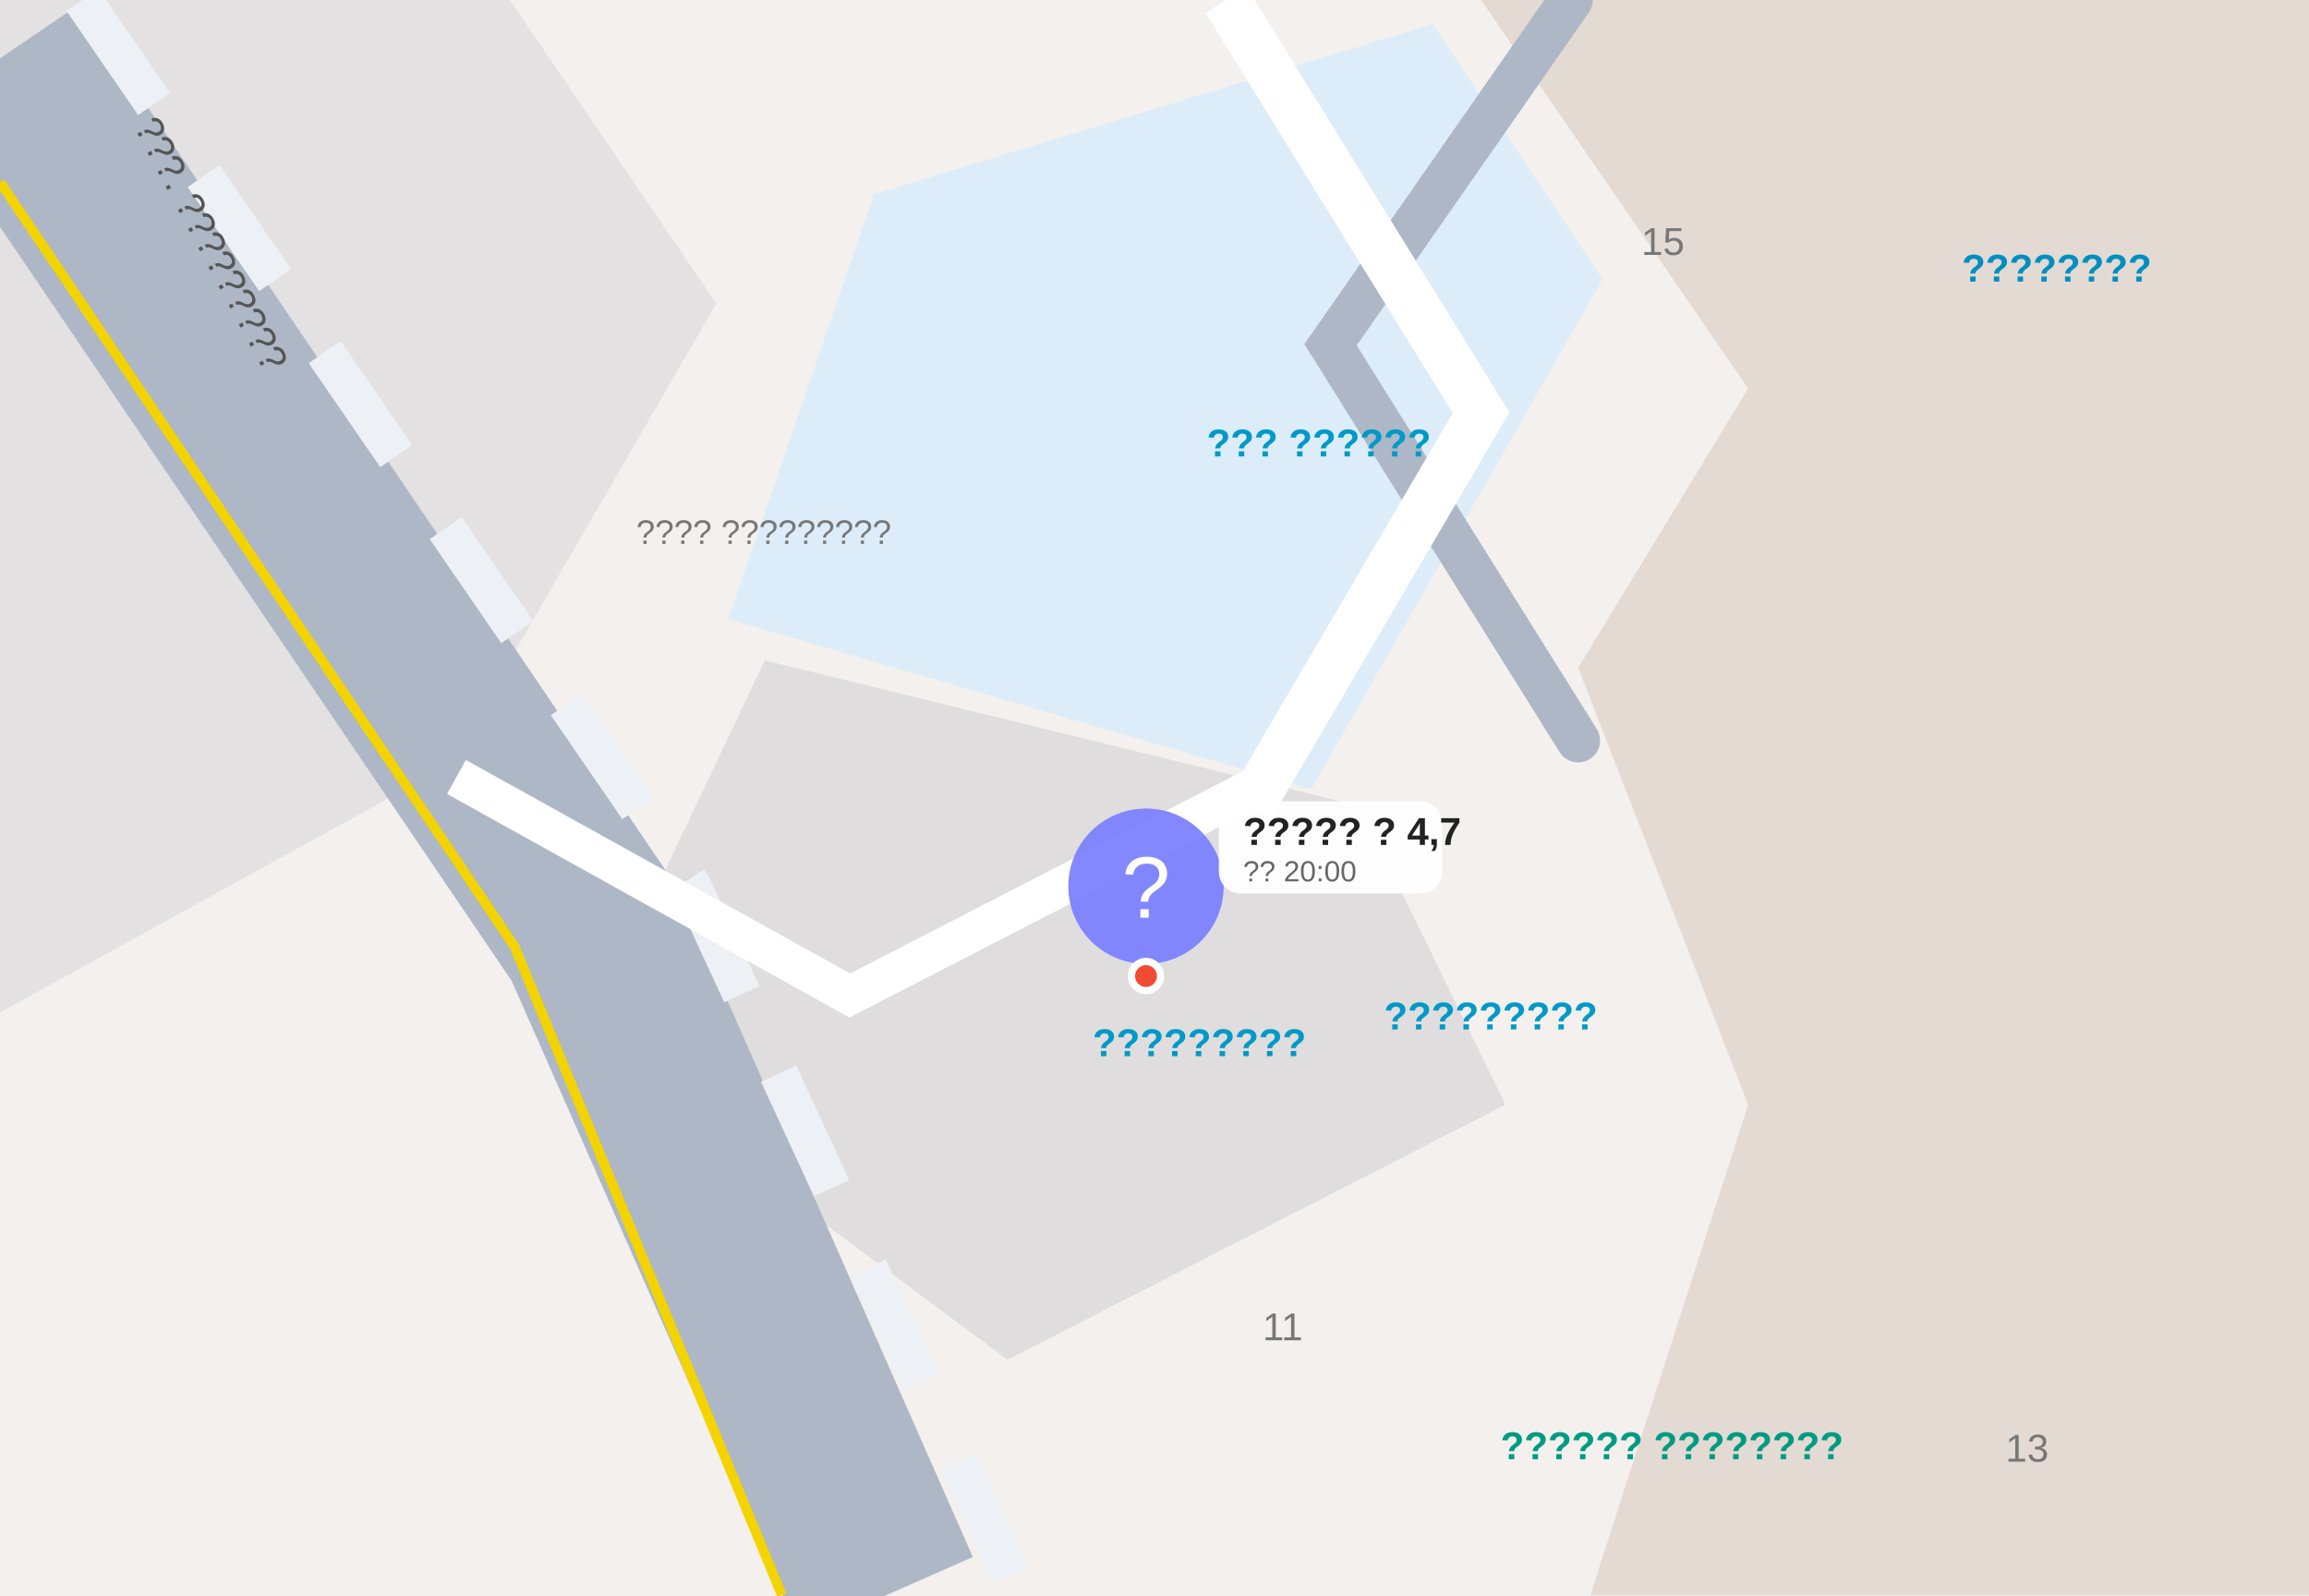
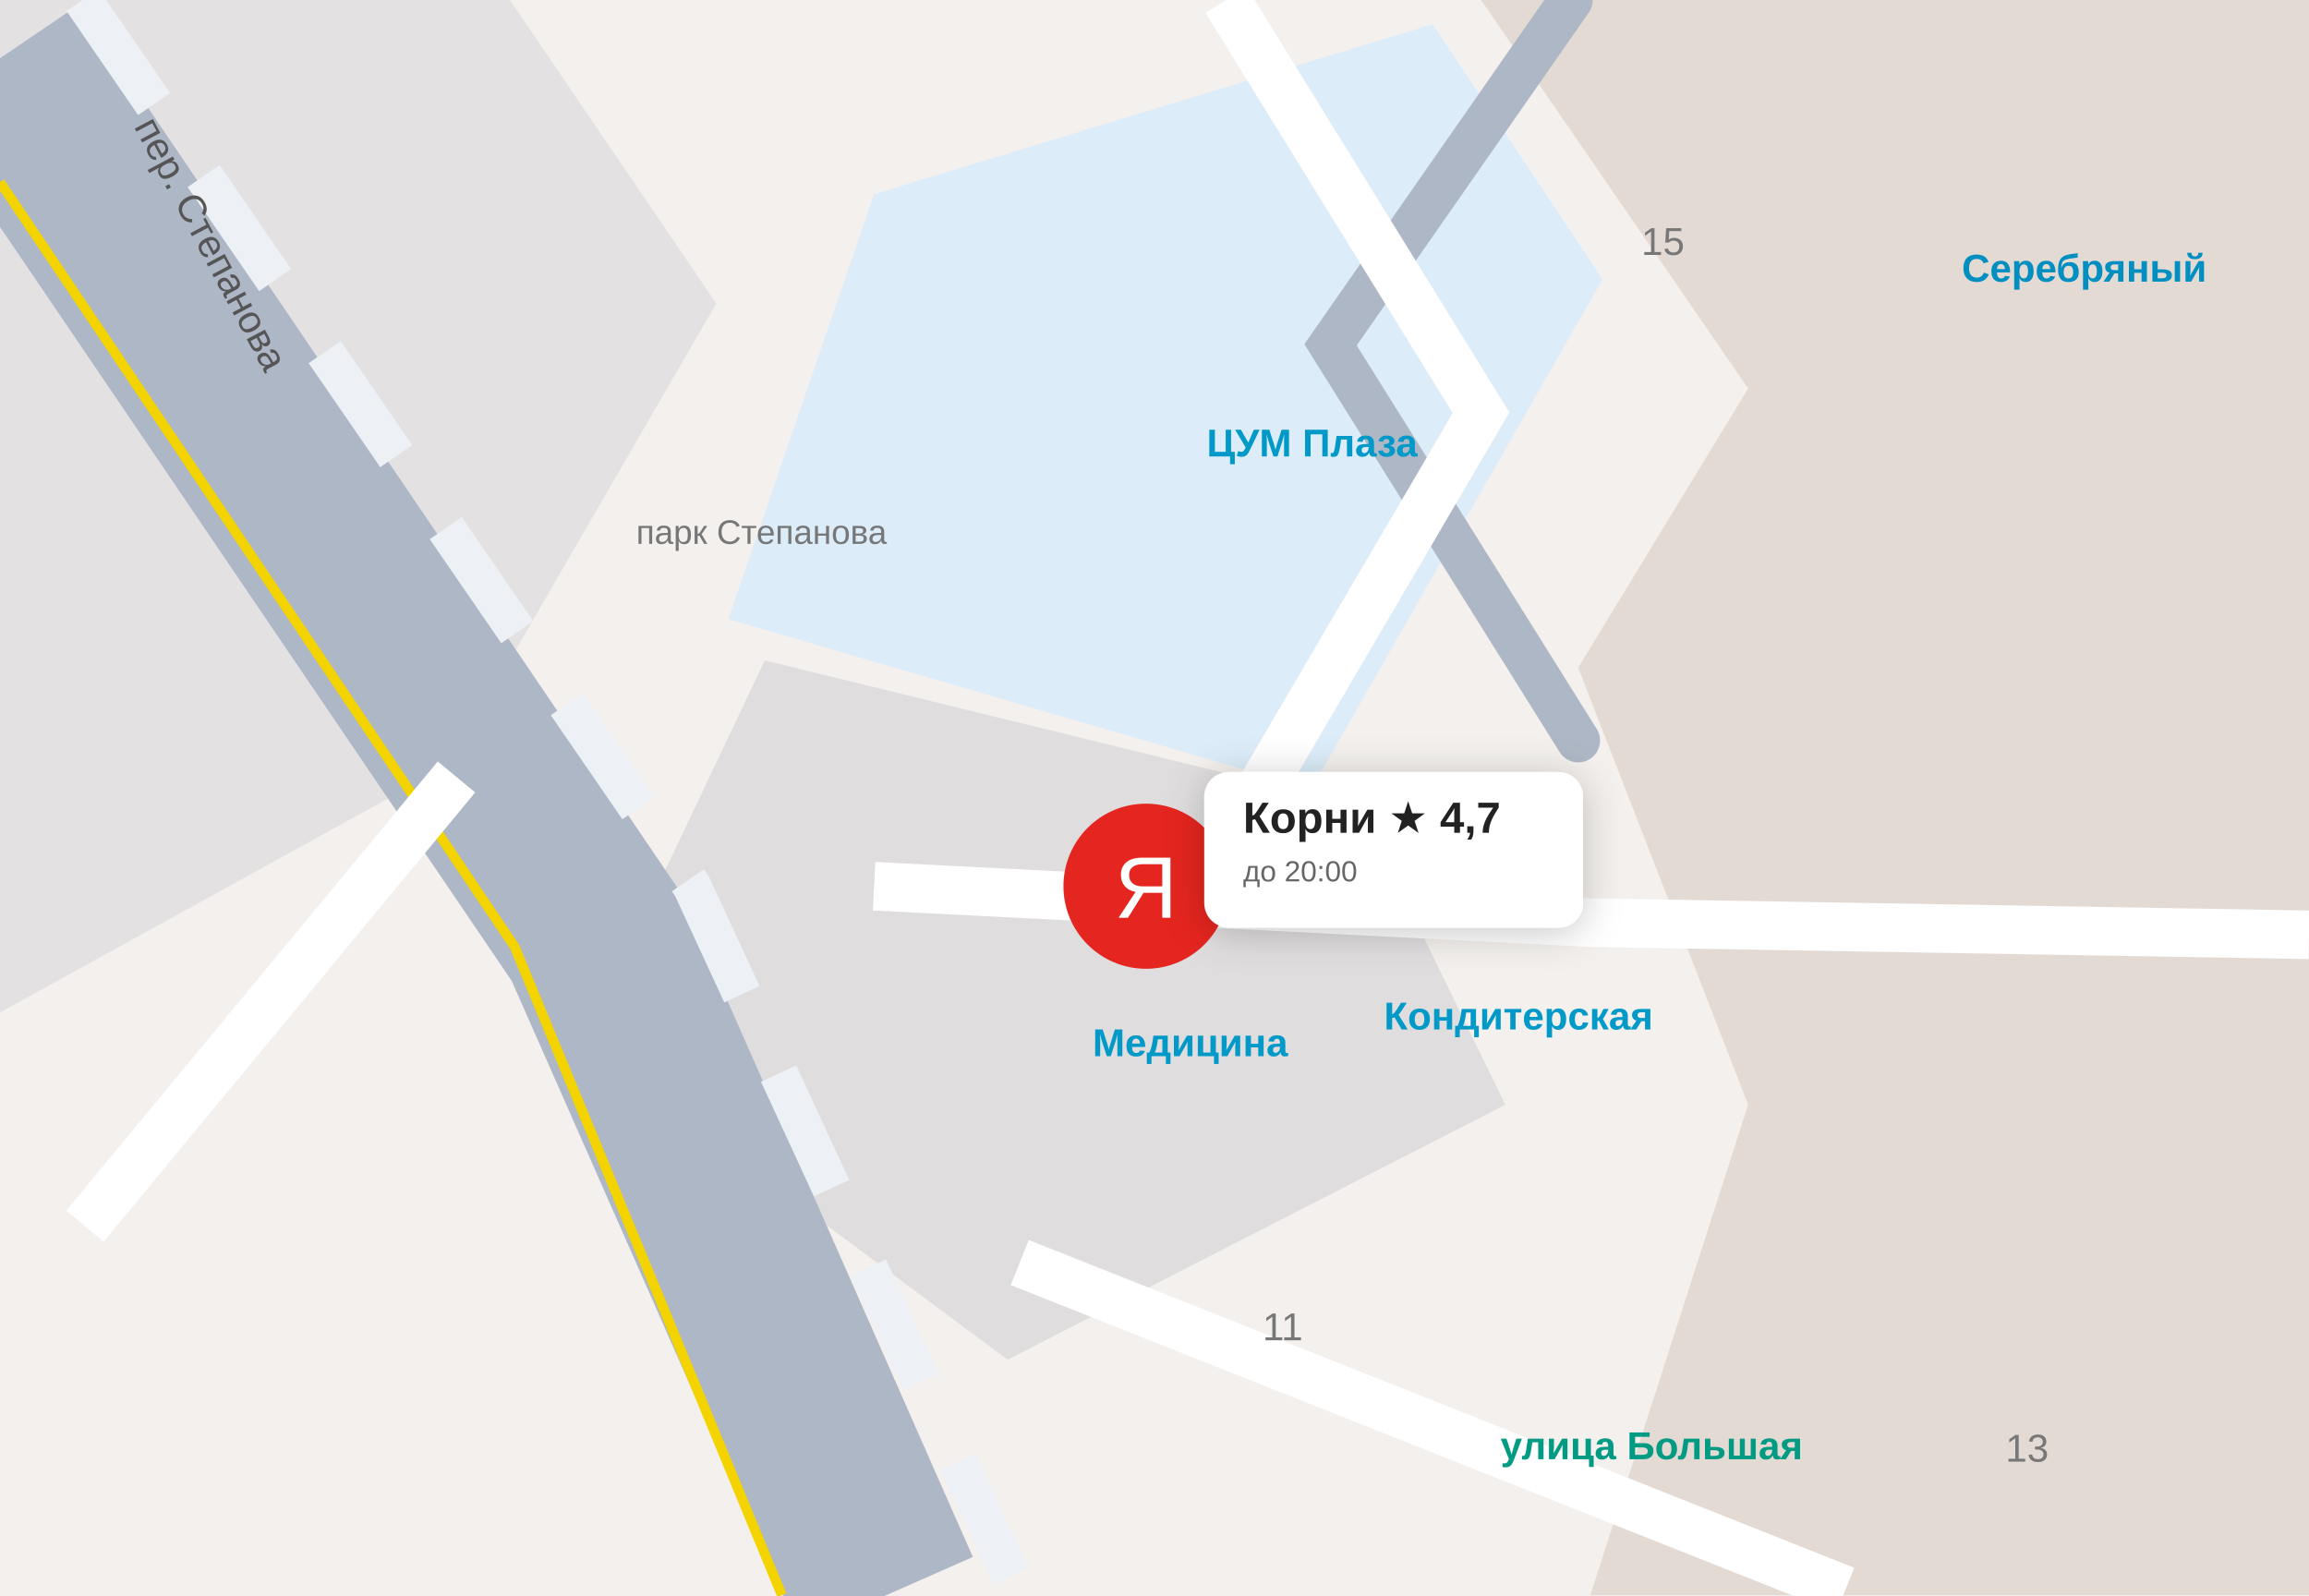
- <svg xmlns="http://www.w3.org/2000/svg" viewBox="0 0 951 657" role="img" aria-label="?????: ?????, ???????, ???????? ?????????, 12">
+ <svg xmlns="http://www.w3.org/2000/svg" viewBox="0 0 951 657" role="img" aria-label="Map: Korni, Ivanovo, Step anova lane, 12">
  <rect width="951" height="657" fill="#f3f0ed" />
  <polygon points="0,0 210,0 295,125 185,315 0,417" fill="#e3e1e2" />
  <polygon points="610,0 951,0 951,657 655,657 720,455 650,275 720,160" fill="#e4dad4" />
  <polygon points="360,80 590,10 660,115 540,325 300,255" fill="#d9ecfb" opacity=".9" />
  <polygon points="315,272 560,332 620,455 415,560 240,430" fill="#dfdddd" />
  <path d="M0 24 L245 385 L365 657" stroke="#aeb7c5" stroke-width="78" fill="none" />
  <path d="M34 0 L285 365 L420 657" stroke="#edf0f5" stroke-width="16" stroke-dasharray="52 36" fill="none" />
  <path d="M0 75 L212 390 L322 657" stroke="#f3d400" stroke-width="4" fill="none" />
  <path d="M647 0 L548 142 L650 305" stroke="#aeb7c5" stroke-width="18" stroke-linecap="round" fill="none" />
  <path d="M505 0 L610 170 L515 332" stroke="#fff" stroke-width="20" fill="none" />
-   <path d="M188 320 L350 410 L515 325" stroke="#fff" stroke-width="16" fill="none" />
-   <circle cx="472" cy="365" r="32" fill="#7d82ff" opacity=".95" />
-   <text x="472" y="378" text-anchor="middle" font-family="Arial, sans-serif" font-size="36" fill="#fff">?</text>
-   <circle cx="472" cy="402" r="6" fill="#f24b35" stroke="#fff" stroke-width="3" />
-   <rect x="502" y="330" width="92" height="38" rx="9" fill="#fff" opacity=".95" />
-   <text x="512" y="348" font-family="Arial, sans-serif" font-size="16" font-weight="700" fill="#222">????? ? 4,7</text>
-   <text x="512" y="363" font-family="Arial, sans-serif" font-size="12" fill="#666">?? 20:00</text>
-   <text x="55" y="52" transform="rotate(62 55 52)" font-family="Arial" font-size="16" fill="#555">???. ?????????</text>
-   <text x="497" y="188" font-family="Arial" font-size="16" font-weight="700" fill="#0099c8">??? ??????</text>
-   <text x="808" y="116" font-family="Arial" font-size="16" font-weight="700" fill="#008fc0">????????</text>
-   <text x="570" y="424" font-family="Arial" font-size="16" font-weight="700" fill="#0099c8">?????????</text>
-   <text x="450" y="435" font-family="Arial" font-size="16" font-weight="700" fill="#0099c8">?????????</text>
-   <text x="262" y="224" font-family="Arial" font-size="14" fill="#777">???? ?????????</text>
+   <path d="M188 320 L35 505" stroke="#fff" stroke-width="20" fill="none" />
+   <path d="M360 365 L655 380 L951 385" stroke="#fff" stroke-width="20" fill="none" />
+   <path d="M420 520 L760 655" stroke="#fff" stroke-width="20" fill="none" />
+   <circle cx="472" cy="365" r="34" fill="#e5251f" />
+   <text x="472" y="378" text-anchor="middle" font-family="Arial, sans-serif" font-size="36" fill="#fff">Я</text>
+   <rect x="496" y="318" width="156" height="64" rx="10" fill="#fff" filter="drop-shadow(0 2px 8px rgba(0,0,0,.22))" />
+   <text x="512" y="343" font-family="Arial, sans-serif" font-size="18" font-weight="700" fill="#222">Корни ★ 4,7</text>
+   <text x="512" y="363" font-family="Arial, sans-serif" font-size="12" fill="#666">до 20:00</text>
+   <text x="55" y="52" transform="rotate(62 55 52)" font-family="Arial" font-size="16" fill="#555">пер. Степанова</text>
+   <text x="497" y="188" font-family="Arial" font-size="16" font-weight="700" fill="#0099c8">ЦУМ Плаза</text>
+   <text x="808" y="116" font-family="Arial" font-size="16" font-weight="700" fill="#008fc0">Серебряный</text>
+   <text x="570" y="424" font-family="Arial" font-size="16" font-weight="700" fill="#0099c8">Кондитерская</text>
+   <text x="450" y="435" font-family="Arial" font-size="16" font-weight="700" fill="#0099c8">Медицина</text>
+   <text x="262" y="224" font-family="Arial" font-size="14" fill="#777">парк Степанова</text>
  <text x="676" y="105" font-family="Arial" font-size="16" fill="#777">15</text>
  <text x="826" y="602" font-family="Arial" font-size="16" fill="#777">13</text>
  <text x="520" y="552" font-family="Arial" font-size="16" fill="#777">11</text>
-   <text x="618" y="601" font-family="Arial" font-size="16" font-weight="700" fill="#009b82">?????? ????????</text>
+   <text x="618" y="601" font-family="Arial" font-size="16" font-weight="700" fill="#009b82">улица Большая</text>
</svg>
